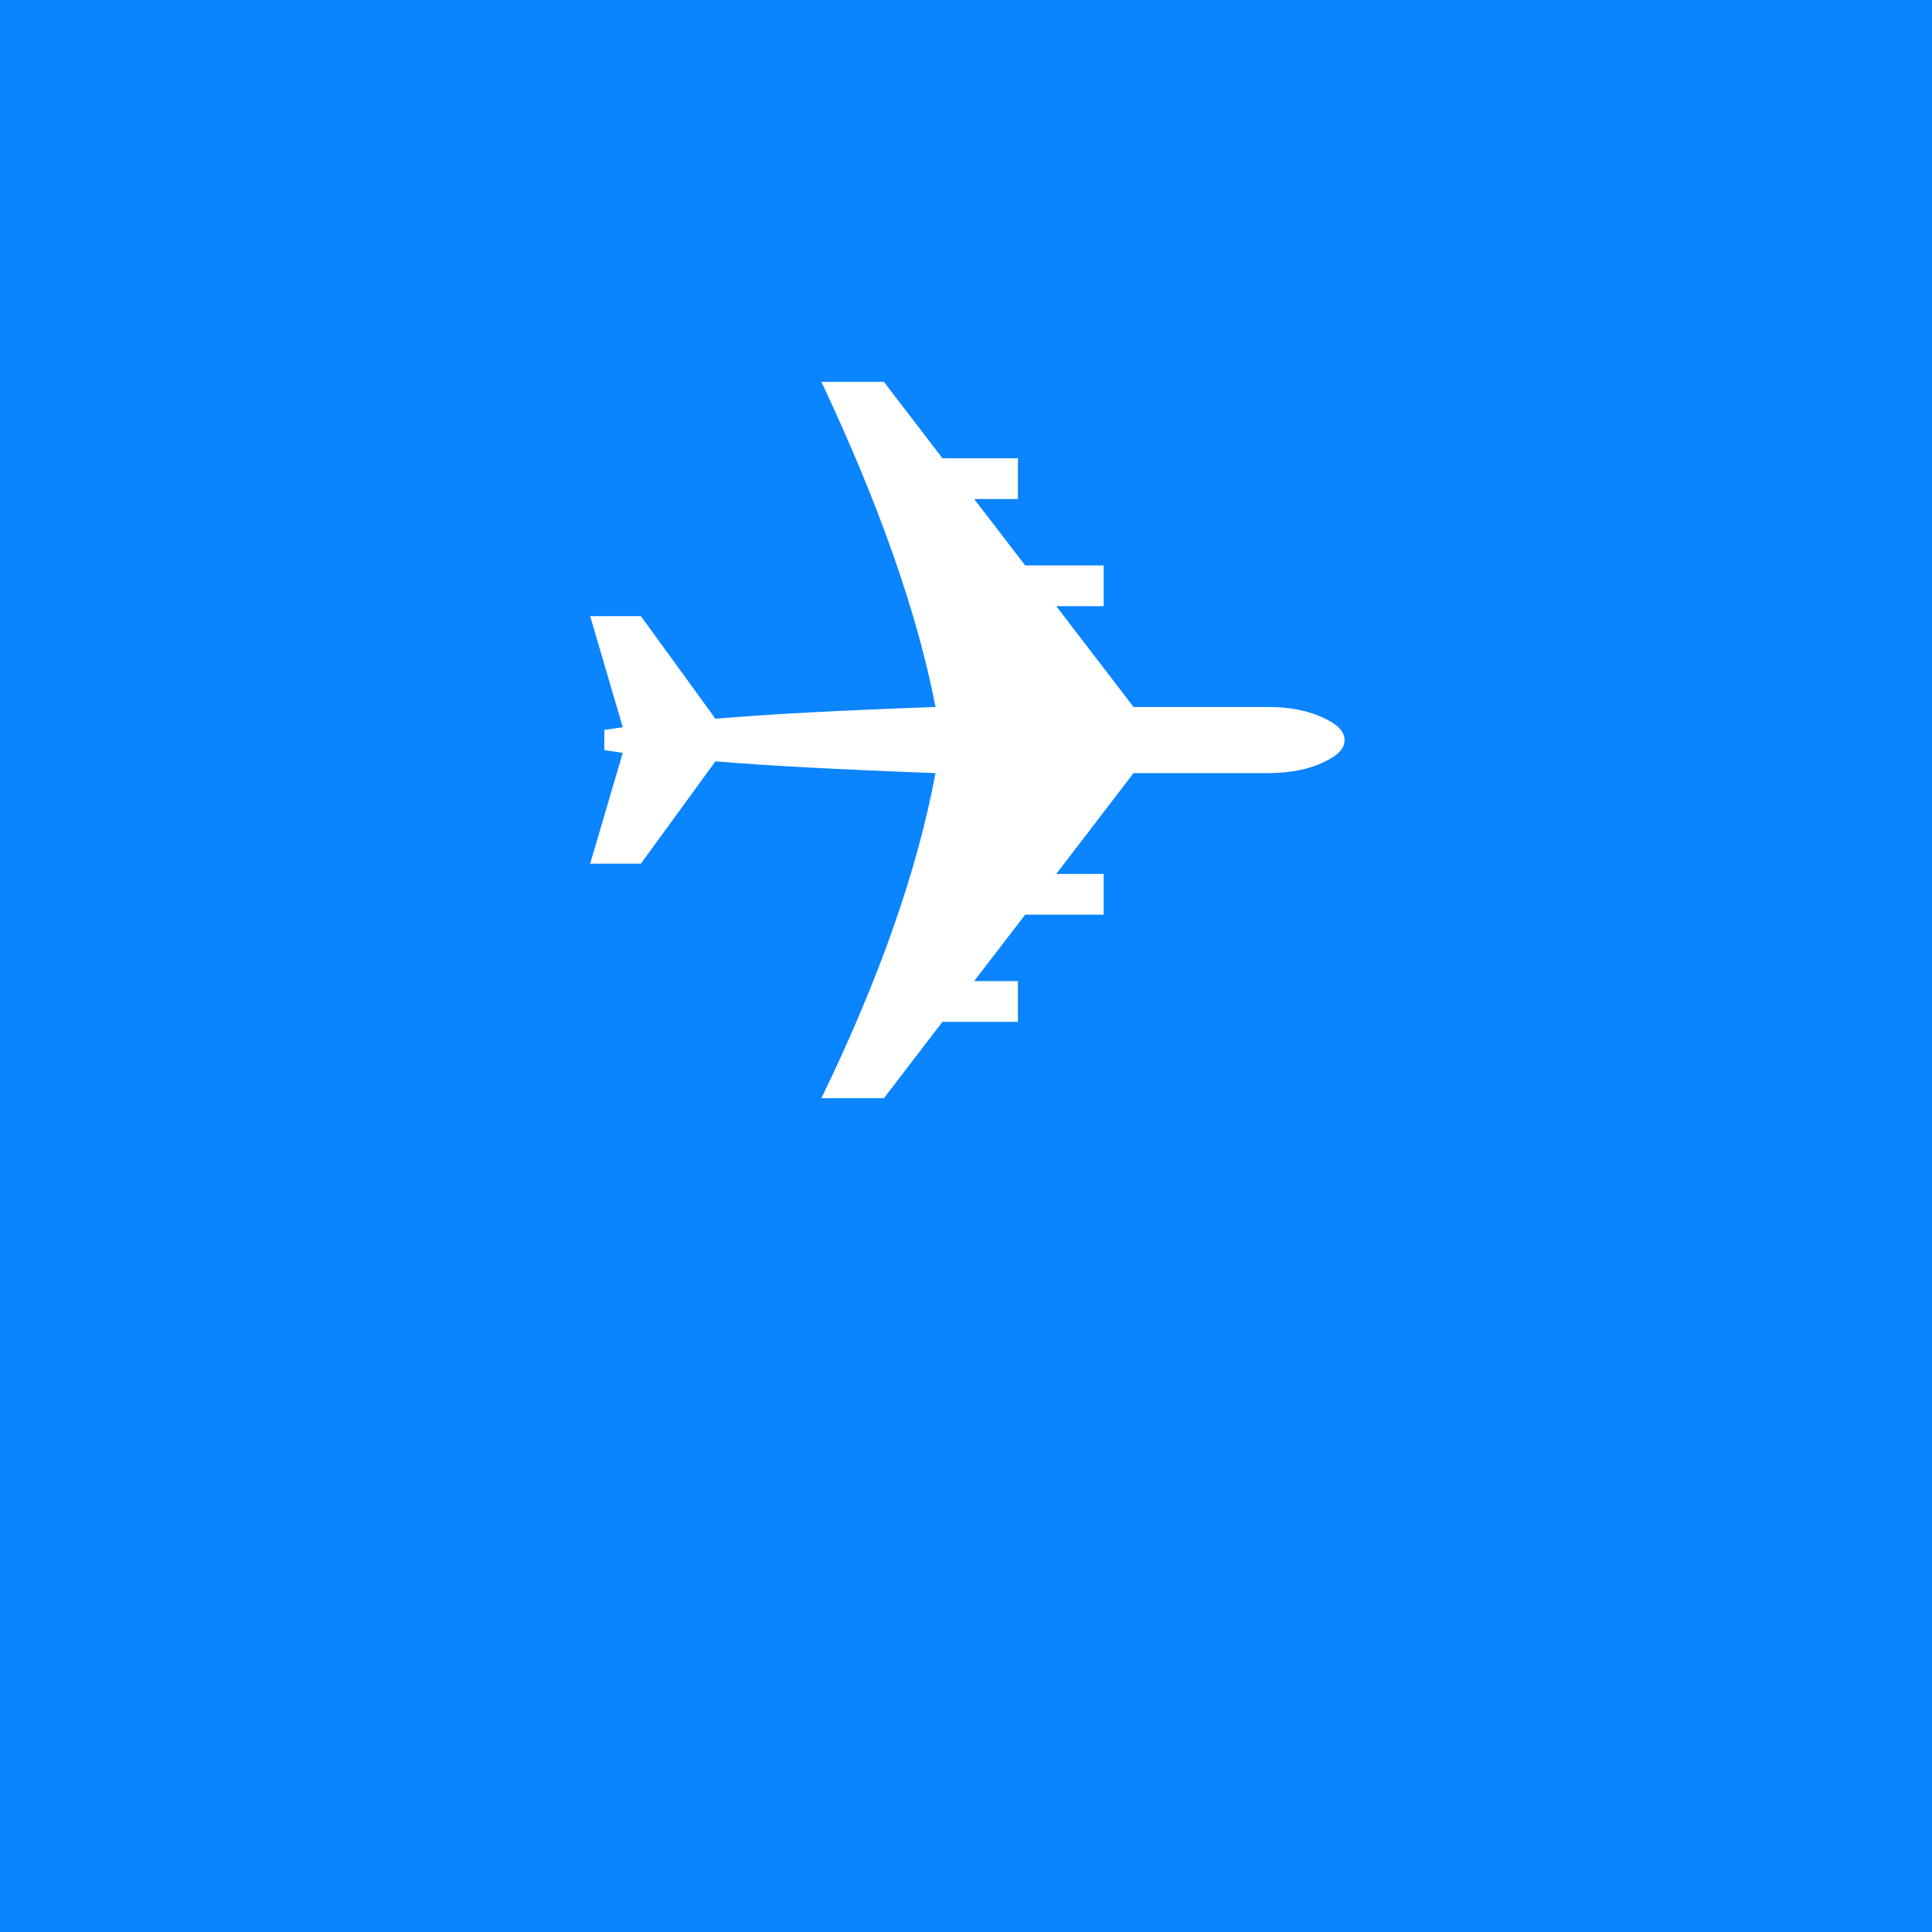
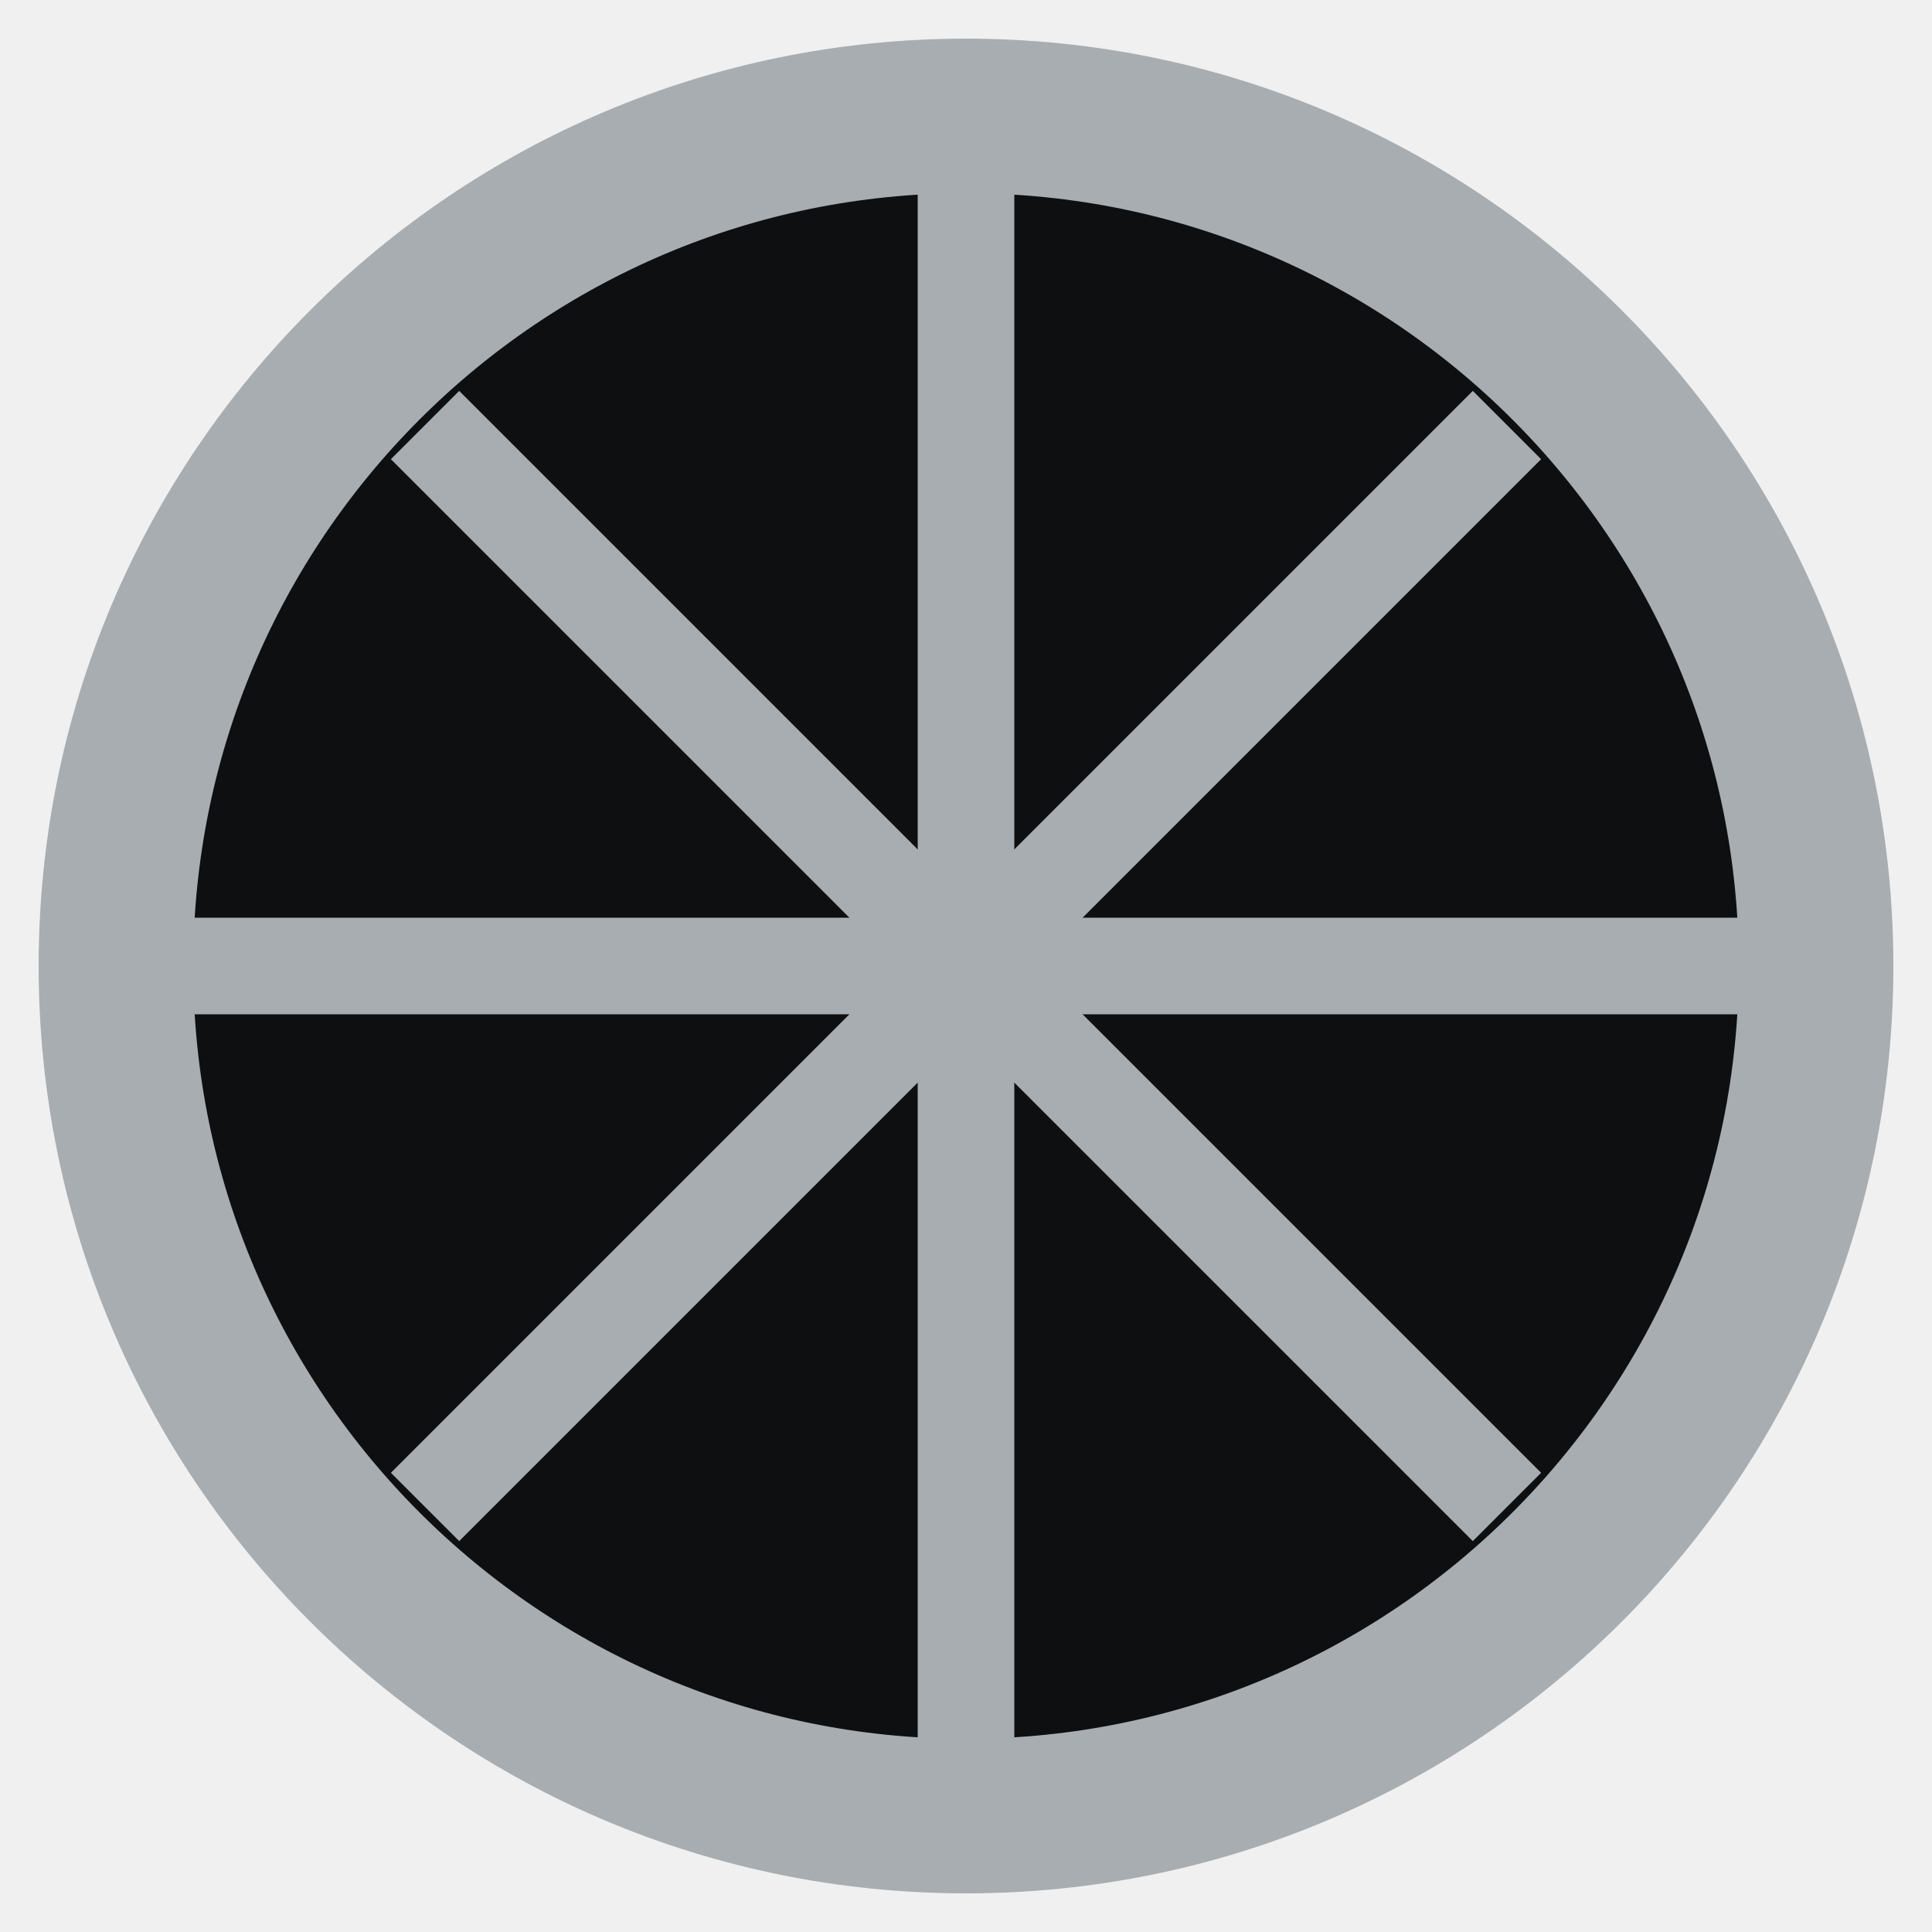
<svg xmlns="http://www.w3.org/2000/svg" viewBox="0 0 100 100">
-   <rect width="100" height="100" fill="#0a84ff" />
-   <text x="50" y="58" font-size="54" text-anchor="middle" fill="white" font-family="Arial, Helvetica, sans-serif">✈️</text>
+   <circle cx="50" cy="50" r="44" fill="#0d0f11" stroke="#a7adb1" stroke-width="8" />
+   <circle cx="50" cy="50" r="6" fill="#a7adb1" />
+   <g stroke="#a7adb1" stroke-width="5">
+     <line x1="50" y1="10" x2="50" y2="90" />
+     <line x1="10" y1="50" x2="90" y2="50" />
+     <line x1="22" y1="22" x2="78" y2="78" />
+     <line x1="78" y1="22" x2="22" y2="78" />
+   </g>
</svg>
